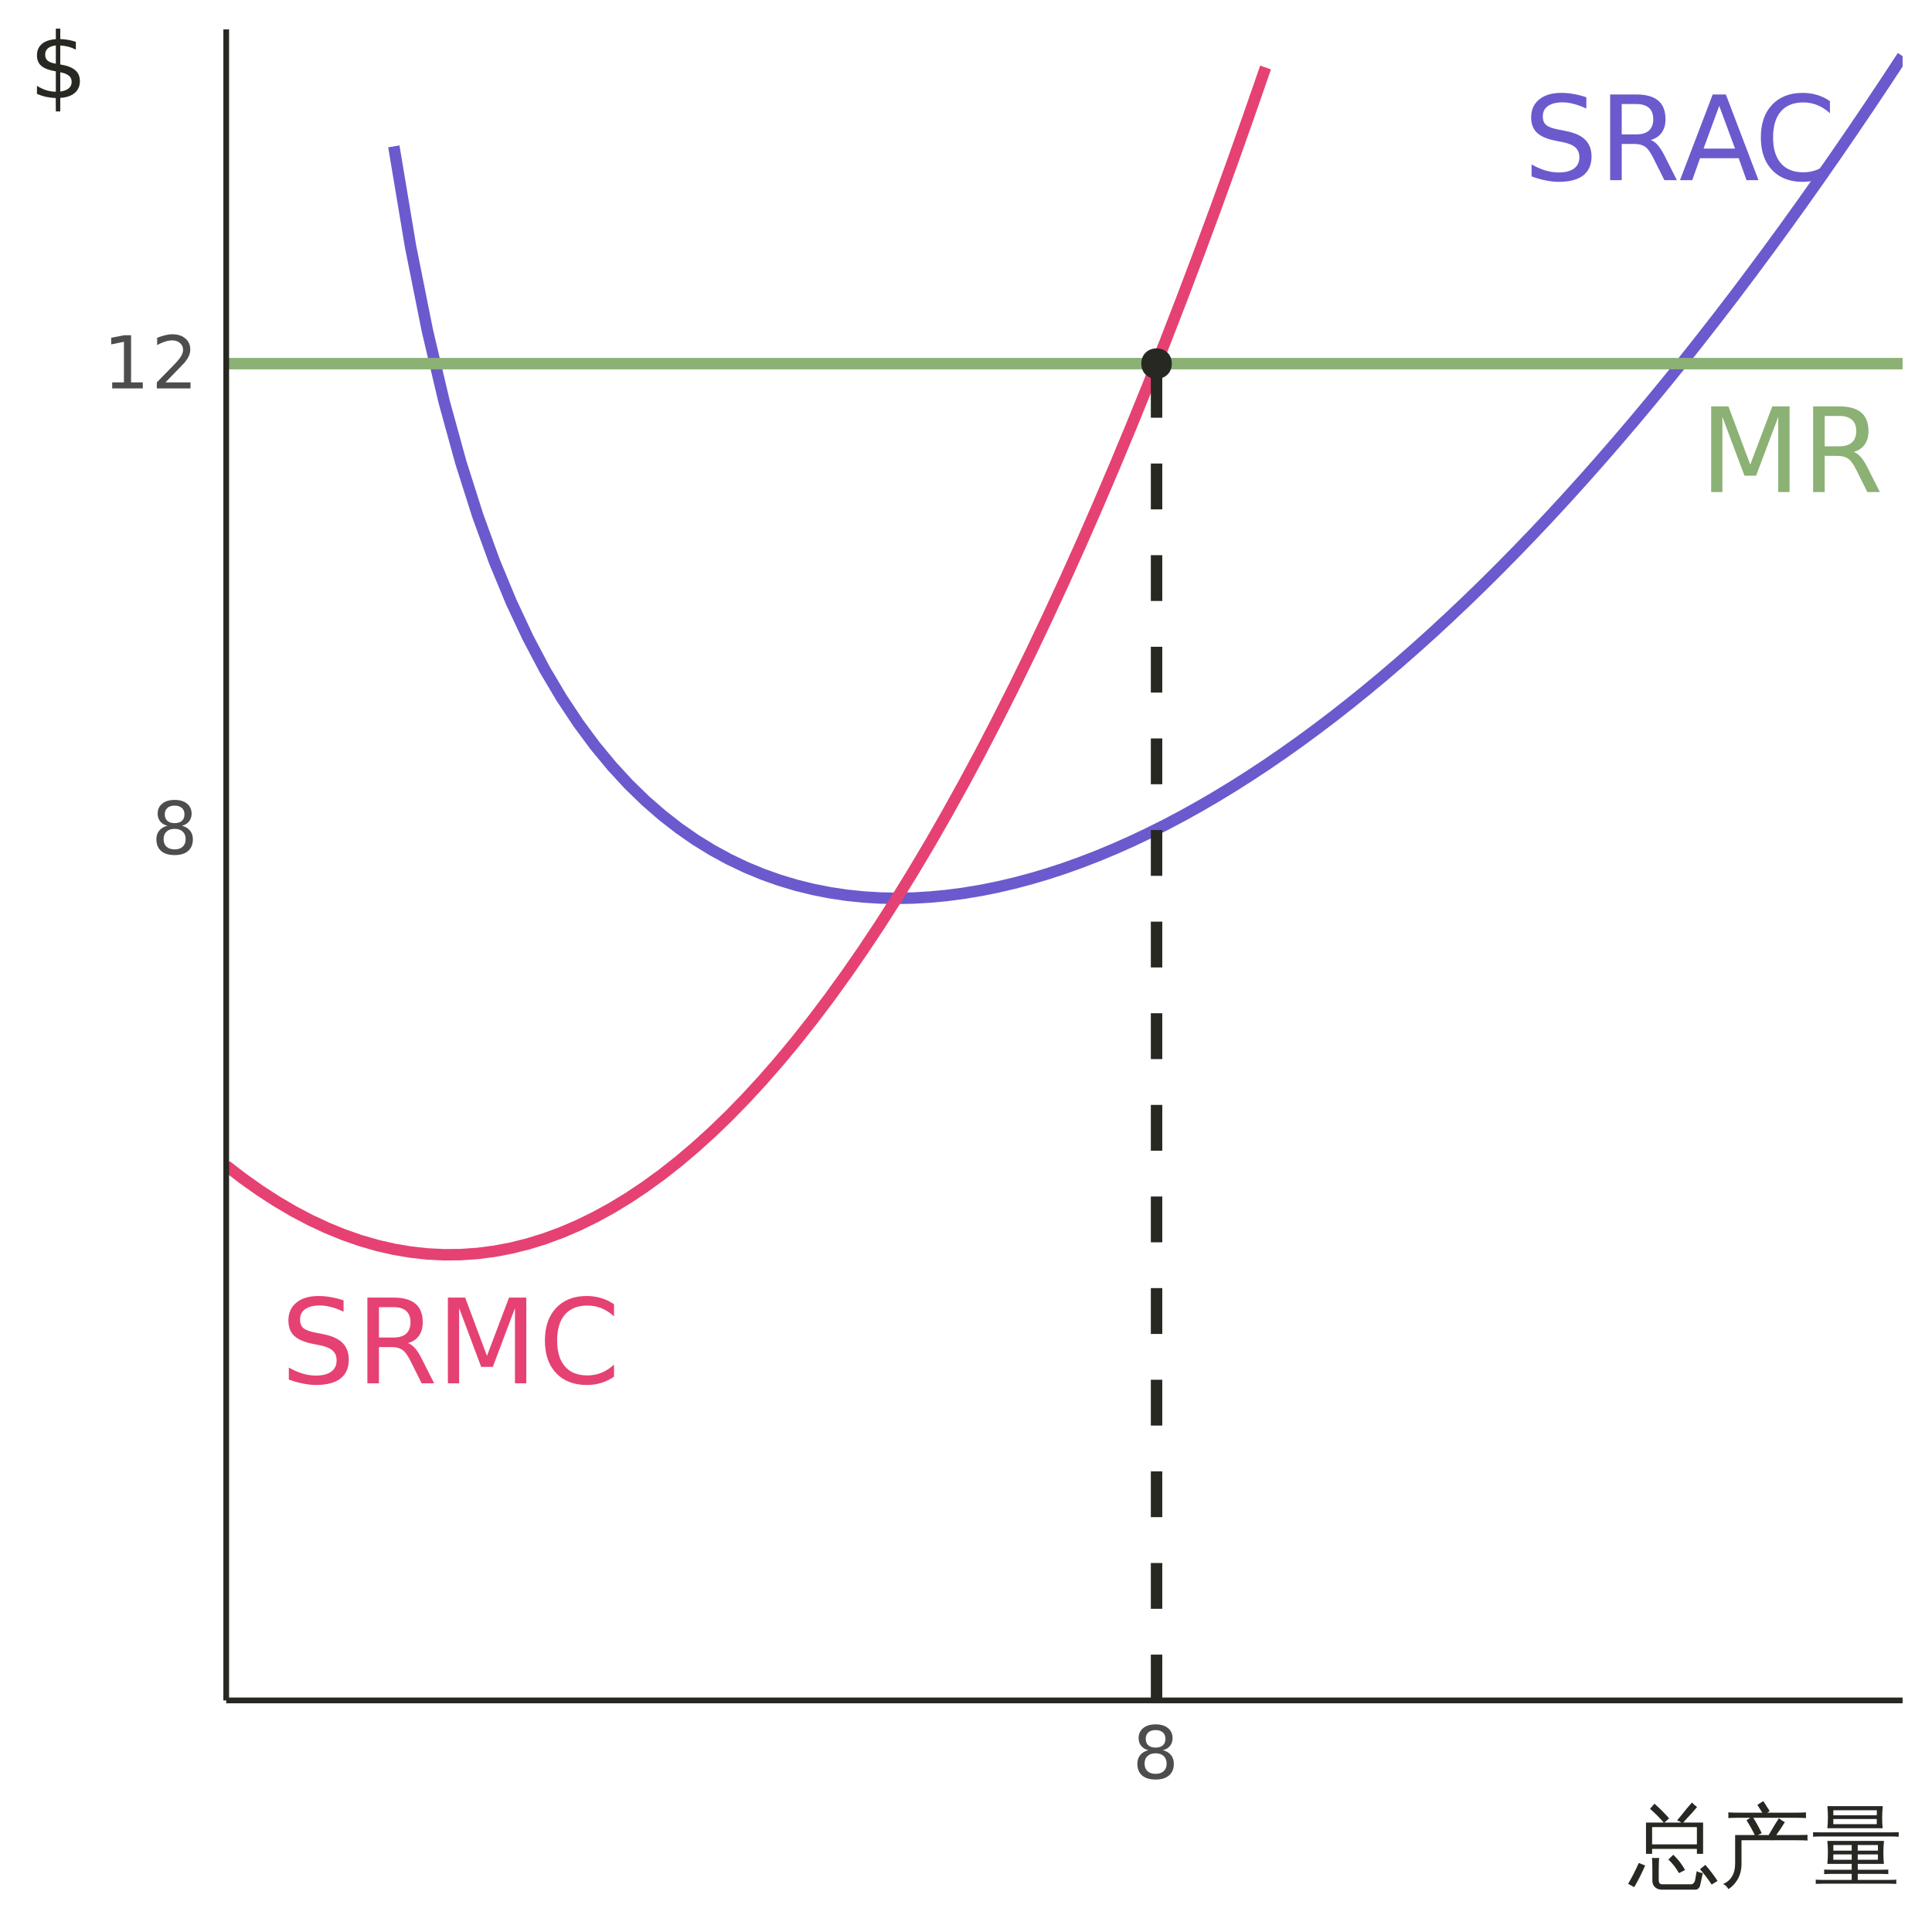
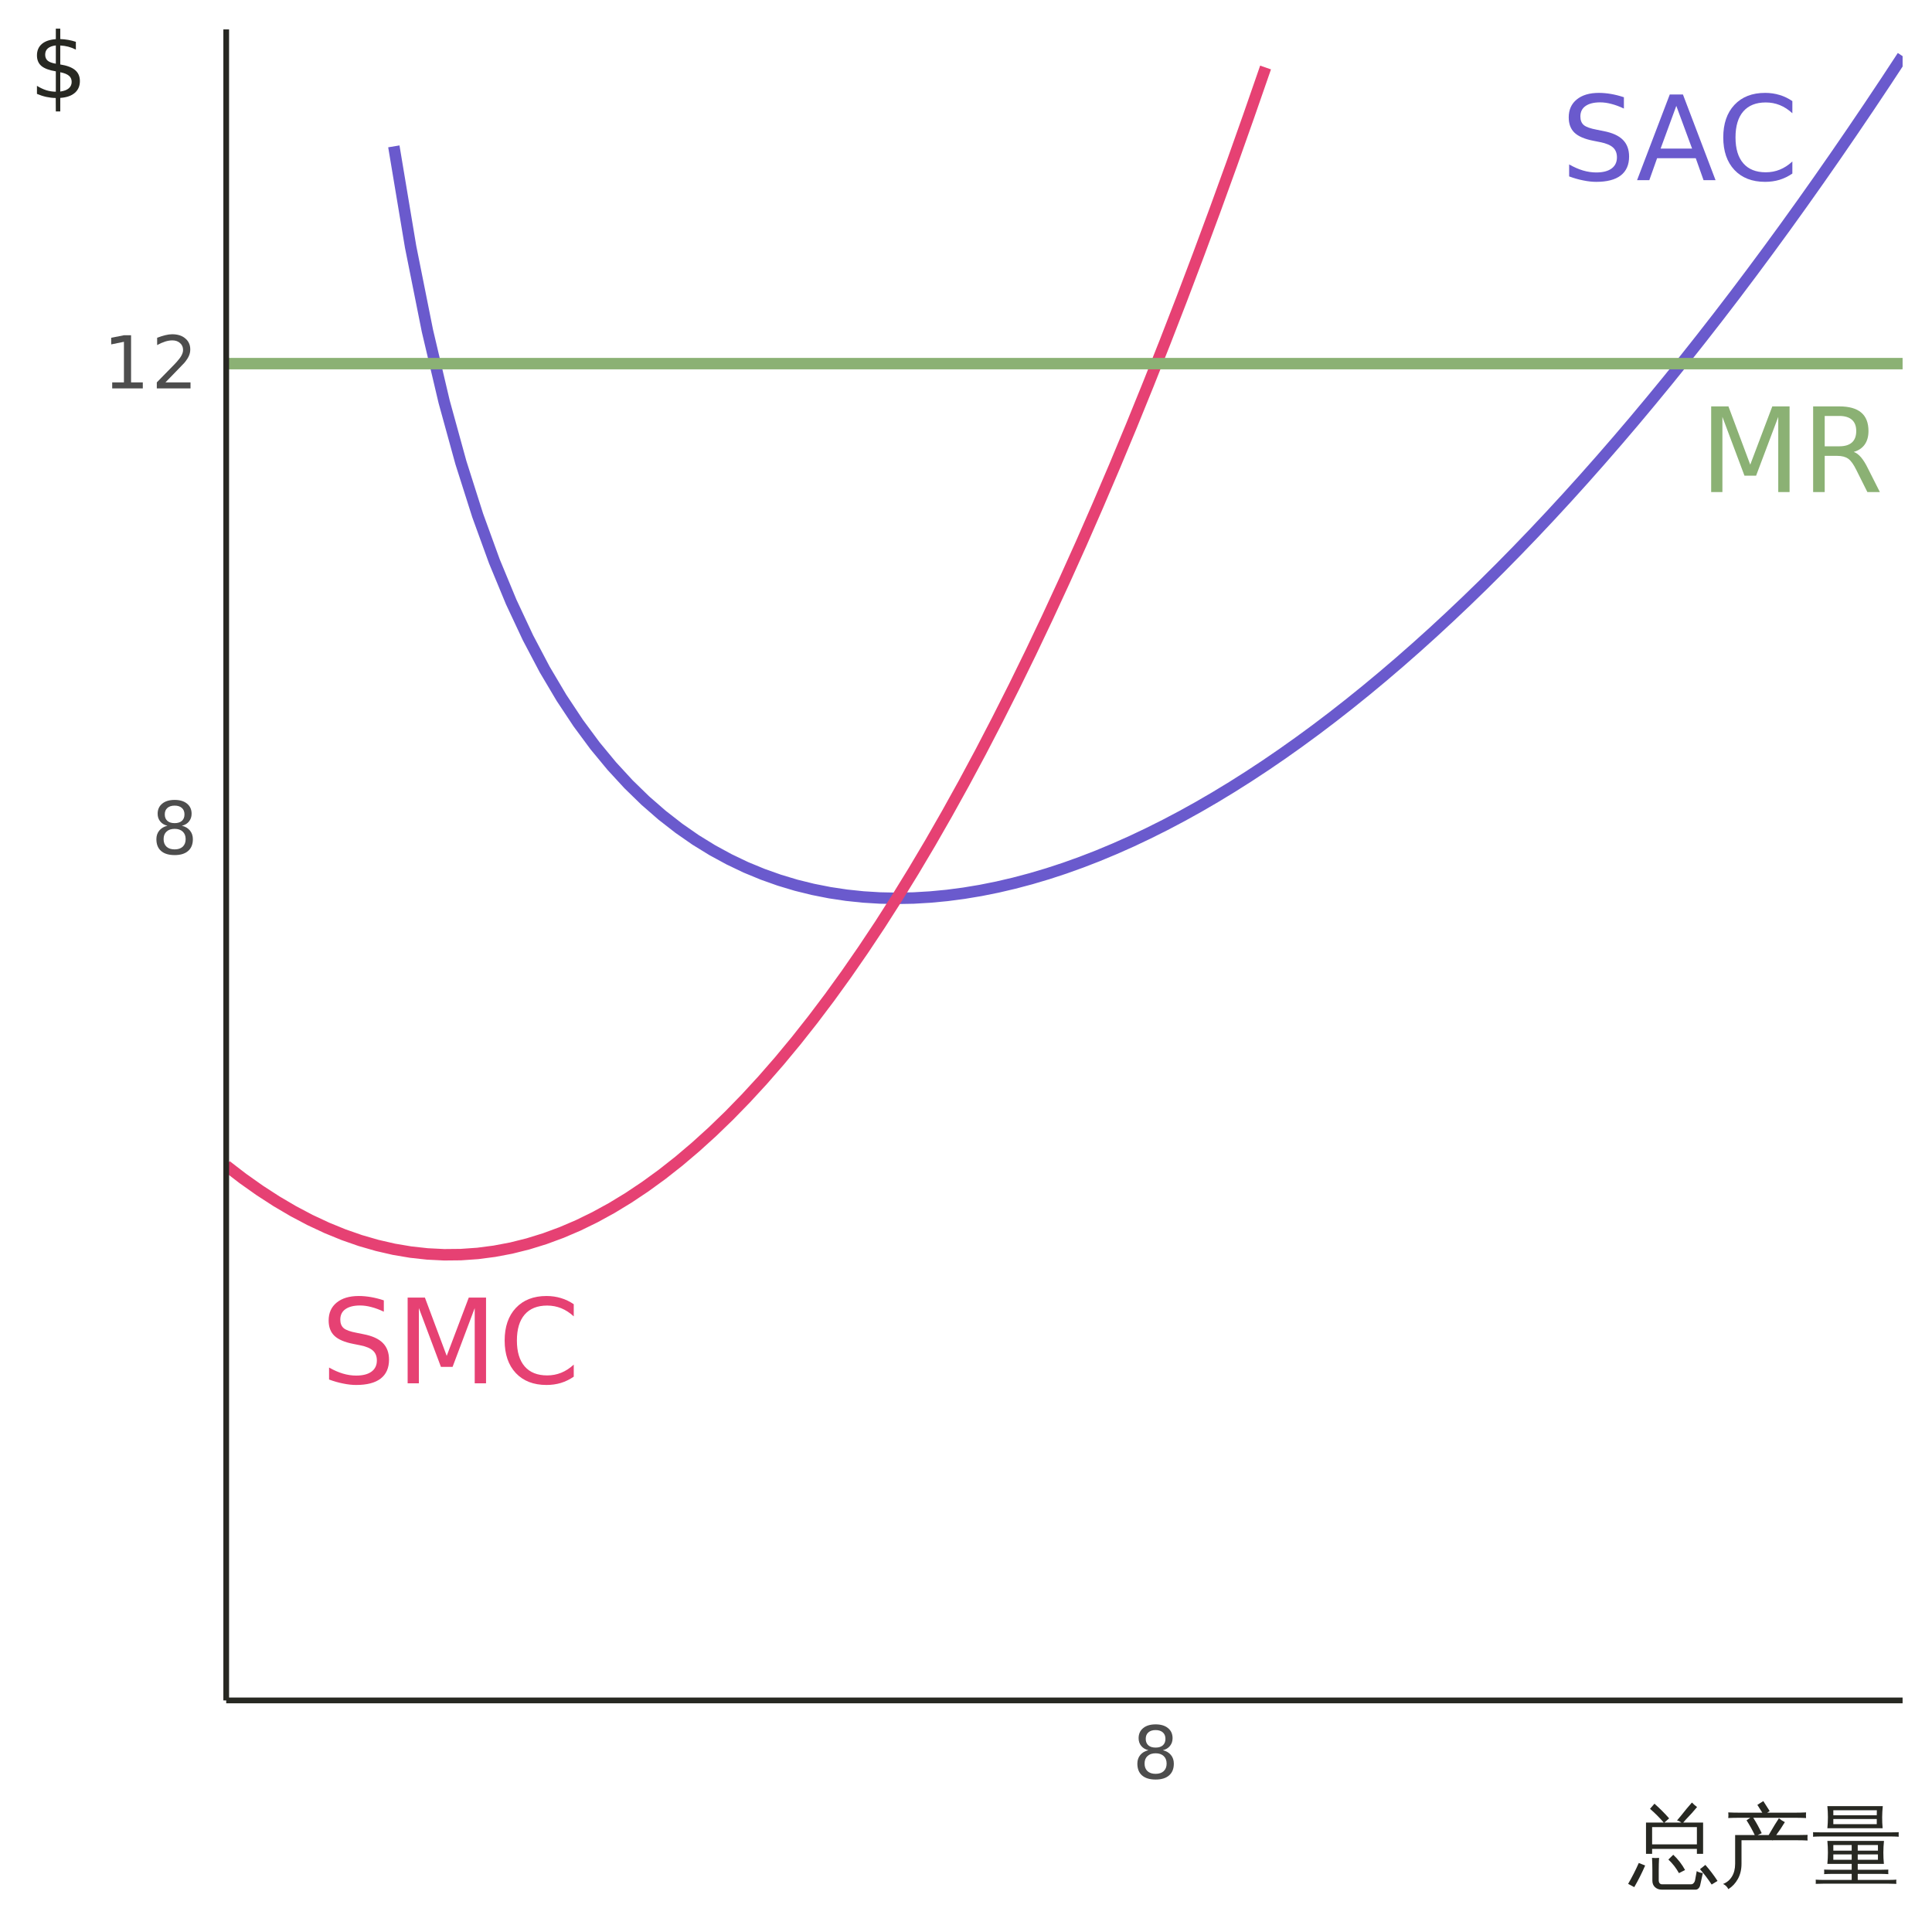
<svg xmlns="http://www.w3.org/2000/svg" xmlns:xlink="http://www.w3.org/1999/xlink" width="360" height="360" viewBox="0 0 360 360">
  <defs>
    <g>
      <g id="glyph-0-0">
        <path d="M 1.094 3.875 L 1.094 -15.453 L 12.047 -15.453 L 12.047 3.875 Z M 2.328 2.656 L 10.828 2.656 L 10.828 -14.219 L 2.328 -14.219 Z M 2.328 2.656 " />
      </g>
      <g id="glyph-0-1">
        <path d="M 11.719 -15.453 L 11.719 -13.344 C 10.906 -13.727 10.133 -14.016 9.406 -14.203 C 8.676 -14.398 7.973 -14.5 7.297 -14.5 C 6.117 -14.5 5.207 -14.27 4.562 -13.812 C 3.926 -13.363 3.609 -12.719 3.609 -11.875 C 3.609 -11.164 3.82 -10.629 4.25 -10.266 C 4.676 -9.91 5.477 -9.625 6.656 -9.406 L 7.969 -9.141 C 9.582 -8.828 10.77 -8.285 11.531 -7.516 C 12.301 -6.742 12.688 -5.707 12.688 -4.406 C 12.688 -2.852 12.164 -1.676 11.125 -0.875 C 10.094 -0.082 8.57 0.312 6.562 0.312 C 5.812 0.312 5.008 0.223 4.156 0.047 C 3.301 -0.117 2.422 -0.367 1.516 -0.703 L 1.516 -2.938 C 2.391 -2.438 3.242 -2.062 4.078 -1.812 C 4.922 -1.562 5.75 -1.438 6.562 -1.438 C 7.801 -1.438 8.754 -1.68 9.422 -2.172 C 10.086 -2.66 10.422 -3.352 10.422 -4.25 C 10.422 -5.031 10.18 -5.641 9.703 -6.078 C 9.223 -6.523 8.438 -6.859 7.344 -7.078 L 6.016 -7.344 C 4.41 -7.656 3.242 -8.156 2.516 -8.844 C 1.797 -9.531 1.438 -10.484 1.438 -11.703 C 1.438 -13.109 1.93 -14.219 2.922 -15.031 C 3.922 -15.852 5.297 -16.266 7.047 -16.266 C 7.797 -16.266 8.555 -16.195 9.328 -16.062 C 10.109 -15.926 10.906 -15.723 11.719 -15.453 Z M 11.719 -15.453 " />
      </g>
      <g id="glyph-0-2">
-         <path d="M 9.719 -7.484 C 10.188 -7.328 10.641 -6.992 11.078 -6.484 C 11.516 -5.973 11.953 -5.266 12.391 -4.359 L 14.594 0 L 12.266 0 L 10.219 -4.094 C 9.695 -5.164 9.188 -5.875 8.688 -6.219 C 8.195 -6.57 7.52 -6.75 6.656 -6.75 L 4.312 -6.75 L 4.312 0 L 2.156 0 L 2.156 -15.969 L 7.031 -15.969 C 8.852 -15.969 10.211 -15.586 11.109 -14.828 C 12.016 -14.066 12.469 -12.914 12.469 -11.375 C 12.469 -10.363 12.234 -9.523 11.766 -8.859 C 11.297 -8.203 10.613 -7.742 9.719 -7.484 Z M 4.312 -14.188 L 4.312 -8.531 L 7.031 -8.531 C 8.07 -8.531 8.859 -8.77 9.391 -9.25 C 9.922 -9.727 10.188 -10.438 10.188 -11.375 C 10.188 -12.301 9.922 -13 9.391 -13.469 C 8.859 -13.945 8.07 -14.188 7.031 -14.188 Z M 4.312 -14.188 " />
+         <path d="M 2.156 -15.969 L 5.375 -15.969 L 9.438 -5.109 L 13.547 -15.969 L 16.766 -15.969 L 16.766 0 L 14.656 0 L 14.656 -14.016 L 10.531 -3.062 L 8.359 -3.062 L 4.25 -14.016 L 4.25 0 L 2.156 0 Z M 2.156 -15.969 " />
      </g>
      <g id="glyph-0-3">
-         <path d="M 2.156 -15.969 L 5.375 -15.969 L 9.438 -5.109 L 13.547 -15.969 L 16.766 -15.969 L 16.766 0 L 14.656 0 L 14.656 -14.016 L 10.531 -3.062 L 8.359 -3.062 L 4.25 -14.016 L 4.25 0 L 2.156 0 Z M 2.156 -15.969 " />
+         <path d="M 14.109 -14.734 L 14.109 -12.469 C 13.379 -13.145 12.602 -13.648 11.781 -13.984 C 10.957 -14.316 10.082 -14.484 9.156 -14.484 C 7.332 -14.484 5.938 -13.926 4.969 -12.812 C 4 -11.695 3.516 -10.082 3.516 -7.969 C 3.516 -5.863 4 -4.254 4.969 -3.141 C 5.938 -2.023 7.332 -1.469 9.156 -1.469 C 10.082 -1.469 10.957 -1.633 11.781 -1.969 C 12.602 -2.301 13.379 -2.805 14.109 -3.484 L 14.109 -1.234 C 13.348 -0.711 12.547 -0.32 11.703 -0.062 C 10.859 0.188 9.969 0.312 9.031 0.312 C 6.613 0.312 4.707 -0.426 3.312 -1.906 C 1.926 -3.383 1.234 -5.406 1.234 -7.969 C 1.234 -10.531 1.926 -12.551 3.312 -14.031 C 4.707 -15.52 6.613 -16.266 9.031 -16.266 C 9.988 -16.266 10.891 -16.133 11.734 -15.875 C 12.578 -15.625 13.367 -15.242 14.109 -14.734 Z M 14.109 -14.734 " />
      </g>
      <g id="glyph-0-4">
-         <path d="M 14.109 -14.734 L 14.109 -12.469 C 13.379 -13.145 12.602 -13.648 11.781 -13.984 C 10.957 -14.316 10.082 -14.484 9.156 -14.484 C 7.332 -14.484 5.938 -13.926 4.969 -12.812 C 4 -11.695 3.516 -10.082 3.516 -7.969 C 3.516 -5.863 4 -4.254 4.969 -3.141 C 5.938 -2.023 7.332 -1.469 9.156 -1.469 C 10.082 -1.469 10.957 -1.633 11.781 -1.969 C 12.602 -2.301 13.379 -2.805 14.109 -3.484 L 14.109 -1.234 C 13.348 -0.711 12.547 -0.32 11.703 -0.062 C 10.859 0.188 9.969 0.312 9.031 0.312 C 6.613 0.312 4.707 -0.426 3.312 -1.906 C 1.926 -3.383 1.234 -5.406 1.234 -7.969 C 1.234 -10.531 1.926 -12.551 3.312 -14.031 C 4.707 -15.52 6.613 -16.266 9.031 -16.266 C 9.988 -16.266 10.891 -16.133 11.734 -15.875 C 12.578 -15.625 13.367 -15.242 14.109 -14.734 Z M 14.109 -14.734 " />
+         <path d="M 7.484 -13.844 L 4.562 -5.891 L 10.422 -5.891 Z M 6.266 -15.969 L 8.719 -15.969 L 14.797 0 L 12.562 0 L 11.109 -4.094 L 3.906 -4.094 L 2.453 0 L 0.172 0 Z M 6.266 -15.969 " />
      </g>
      <g id="glyph-0-5">
-         <path d="M 7.484 -13.844 L 4.562 -5.891 L 10.422 -5.891 Z M 6.266 -15.969 L 8.719 -15.969 L 14.797 0 L 12.562 0 L 11.109 -4.094 L 3.906 -4.094 L 2.453 0 L 0.172 0 Z M 6.266 -15.969 " />
+         <path d="M 9.719 -7.484 C 10.188 -7.328 10.641 -6.992 11.078 -6.484 C 11.516 -5.973 11.953 -5.266 12.391 -4.359 L 14.594 0 L 12.266 0 L 10.219 -4.094 C 9.695 -5.164 9.188 -5.875 8.688 -6.219 C 8.195 -6.57 7.52 -6.75 6.656 -6.75 L 4.312 -6.75 L 4.312 0 L 2.156 0 L 2.156 -15.969 L 7.031 -15.969 C 8.852 -15.969 10.211 -15.586 11.109 -14.828 C 12.016 -14.066 12.469 -12.914 12.469 -11.375 C 12.469 -10.363 12.234 -9.523 11.766 -8.859 C 11.297 -8.203 10.613 -7.742 9.719 -7.484 Z M 4.312 -14.188 L 4.312 -8.531 L 7.031 -8.531 C 8.07 -8.531 8.859 -8.77 9.391 -9.25 C 9.922 -9.727 10.188 -10.438 10.188 -11.375 C 10.188 -12.301 9.922 -13 9.391 -13.469 C 8.859 -13.945 8.07 -14.188 7.031 -14.188 Z M 4.312 -14.188 " />
      </g>
      <g id="glyph-1-0">
        <path d="M 0.672 2.406 L 0.672 -9.578 L 7.469 -9.578 L 7.469 2.406 Z M 1.438 1.641 L 6.719 1.641 L 6.719 -8.828 L 1.438 -8.828 Z M 1.438 1.641 " />
      </g>
      <g id="glyph-1-1">
        <path d="M 4.328 -4.703 C 3.68 -4.703 3.176 -4.531 2.812 -4.188 C 2.445 -3.852 2.266 -3.383 2.266 -2.781 C 2.266 -2.188 2.445 -1.719 2.812 -1.375 C 3.176 -1.039 3.68 -0.875 4.328 -0.875 C 4.961 -0.875 5.461 -1.039 5.828 -1.375 C 6.191 -1.719 6.375 -2.188 6.375 -2.781 C 6.375 -3.383 6.191 -3.852 5.828 -4.188 C 5.461 -4.531 4.961 -4.703 4.328 -4.703 Z M 2.984 -5.281 C 2.41 -5.414 1.961 -5.68 1.641 -6.078 C 1.316 -6.473 1.156 -6.953 1.156 -7.516 C 1.156 -8.305 1.438 -8.93 2 -9.391 C 2.562 -9.859 3.336 -10.094 4.328 -10.094 C 5.305 -10.094 6.078 -9.859 6.641 -9.391 C 7.203 -8.93 7.484 -8.305 7.484 -7.516 C 7.484 -6.953 7.32 -6.473 7 -6.078 C 6.688 -5.68 6.242 -5.414 5.672 -5.281 C 6.316 -5.125 6.816 -4.828 7.172 -4.391 C 7.535 -3.953 7.719 -3.414 7.719 -2.781 C 7.719 -1.82 7.422 -1.086 6.828 -0.578 C 6.242 -0.066 5.41 0.188 4.328 0.188 C 3.234 0.188 2.391 -0.066 1.797 -0.578 C 1.211 -1.086 0.922 -1.82 0.922 -2.781 C 0.922 -3.414 1.102 -3.953 1.469 -4.391 C 1.832 -4.828 2.336 -5.125 2.984 -5.281 Z M 2.484 -7.391 C 2.484 -6.879 2.645 -6.477 2.969 -6.188 C 3.289 -5.906 3.742 -5.766 4.328 -5.766 C 4.898 -5.766 5.348 -5.906 5.672 -6.188 C 5.992 -6.477 6.156 -6.879 6.156 -7.391 C 6.156 -7.91 5.992 -8.312 5.672 -8.594 C 5.348 -8.883 4.898 -9.031 4.328 -9.031 C 3.742 -9.031 3.289 -8.883 2.969 -8.594 C 2.645 -8.312 2.484 -7.91 2.484 -7.391 Z M 2.484 -7.391 " />
      </g>
      <g id="glyph-1-2">
        <path d="M 1.688 -1.125 L 3.875 -1.125 L 3.875 -8.688 L 1.5 -8.203 L 1.5 -9.438 L 3.859 -9.906 L 5.203 -9.906 L 5.203 -1.125 L 7.391 -1.125 L 7.391 0 L 1.688 0 Z M 1.688 -1.125 " />
      </g>
      <g id="glyph-1-3">
        <path d="M 2.609 -1.125 L 7.281 -1.125 L 7.281 0 L 1 0 L 1 -1.125 C 1.508 -1.656 2.203 -2.363 3.078 -3.25 C 3.953 -4.133 4.504 -4.707 4.734 -4.969 C 5.16 -5.445 5.457 -5.852 5.625 -6.188 C 5.801 -6.52 5.891 -6.848 5.891 -7.172 C 5.891 -7.703 5.703 -8.129 5.328 -8.453 C 4.961 -8.785 4.484 -8.953 3.891 -8.953 C 3.473 -8.953 3.031 -8.879 2.562 -8.734 C 2.094 -8.586 1.594 -8.367 1.062 -8.078 L 1.062 -9.438 C 1.602 -9.645 2.109 -9.805 2.578 -9.922 C 3.047 -10.035 3.473 -10.094 3.859 -10.094 C 4.891 -10.094 5.707 -9.832 6.312 -9.312 C 6.926 -8.801 7.234 -8.117 7.234 -7.266 C 7.234 -6.859 7.156 -6.473 7 -6.109 C 6.852 -5.742 6.578 -5.312 6.172 -4.812 C 6.055 -4.688 5.703 -4.316 5.109 -3.703 C 4.523 -3.086 3.691 -2.227 2.609 -1.125 Z M 2.609 -1.125 " />
      </g>
      <g id="glyph-2-0">
        <path d="M 0.562 0 L 0.562 -11.328 L 5.078 -11.328 L 5.078 0 Z M 1.125 -0.562 L 4.516 -0.562 L 4.516 -10.766 L 1.125 -10.766 Z M 1.125 -0.562 " />
      </g>
      <g id="glyph-2-1">
        <path d="M 4.328 -4.453 L 3.188 -4.453 L 3.188 -10.281 L 6.5 -10.281 C 5.707 -11.195 4.852 -12.051 3.938 -12.844 L 4.766 -13.797 C 5.734 -12.941 6.645 -12.031 7.5 -11.062 L 6.609 -10.281 L 9.766 -10.281 C 9.523 -10.477 9.258 -10.609 8.969 -10.672 L 9.75 -11.609 C 10.414 -12.441 10.758 -12.867 10.781 -12.891 L 11.75 -14.016 C 12.039 -13.703 12.359 -13.422 12.703 -13.172 L 11.734 -12.047 L 10.625 -10.859 L 10.125 -10.281 L 13.828 -10.281 L 13.828 -4.453 L 12.672 -4.453 L 12.672 -5.375 L 4.328 -5.375 Z M 12.672 -9.438 L 4.328 -9.438 L 4.328 -6.219 L 12.672 -6.219 Z M 15.422 1.266 C 14.754 0.254 14.031 -0.695 13.25 -1.594 L 14.25 -2.391 C 15.07 -1.461 15.828 -0.469 16.516 0.594 Z M 9.328 -0.859 C 8.797 -1.816 8.141 -2.66 7.359 -3.391 L 8.266 -4.281 C 9.141 -3.469 9.875 -2.52 10.469 -1.438 Z M 12.641 -1.234 C 12.953 -1.035 13.332 -0.914 13.781 -0.875 L 13.297 1.328 C 13.254 1.578 13.156 1.785 13 1.953 C 12.844 2.129 12.656 2.219 12.438 2.219 L 6.125 2.219 C 5.625 2.219 5.207 2.066 4.875 1.766 C 4.539 1.461 4.375 1.055 4.375 0.547 L 4.375 -1.391 C 4.375 -2.172 4.352 -2.941 4.312 -3.703 C 4.75 -3.66 5.188 -3.66 5.625 -3.703 C 5.582 -2.941 5.562 -2.172 5.562 -1.391 L 5.562 0.547 C 5.562 0.723 5.613 0.879 5.719 1.016 C 5.832 1.148 5.973 1.219 6.141 1.219 L 11.594 1.219 C 11.781 1.219 11.938 1.145 12.062 1 C 12.195 0.863 12.285 0.691 12.328 0.484 Z M -0.141 1.141 C 0.586 -0.109 1.25 -1.406 1.844 -2.75 L 3.031 -2.281 C 2.426 -0.883 1.75 0.457 1 1.75 Z M -0.141 1.141 " />
      </g>
      <g id="glyph-2-2">
        <path d="M 2.797 -2.609 L 2.797 -7.953 L 6.453 -7.953 C 6.004 -8.898 5.492 -9.816 4.922 -10.703 L 5.625 -11.172 L 3.453 -11.172 C 2.805 -11.172 2.16 -11.156 1.516 -11.125 C 1.555 -11.477 1.555 -11.828 1.516 -12.172 C 2.16 -12.141 2.805 -12.125 3.453 -12.125 L 7.859 -12.125 L 6.938 -13.578 L 8.047 -14.281 L 9.234 -12.422 L 8.766 -12.125 L 14.094 -12.125 C 14.738 -12.125 15.379 -12.141 16.016 -12.172 C 15.984 -11.828 15.984 -11.477 16.016 -11.125 C 15.379 -11.156 14.738 -11.172 14.094 -11.172 L 6.172 -11.172 C 6.766 -10.242 7.289 -9.285 7.75 -8.297 L 6.984 -7.953 L 9.047 -7.953 L 10.156 -9.828 L 10.953 -11.078 C 11.297 -10.797 11.664 -10.555 12.062 -10.359 C 11.812 -9.941 11.547 -9.523 11.266 -9.109 L 10.453 -7.953 L 14.359 -7.953 C 15.016 -7.953 15.66 -7.961 16.297 -7.984 C 16.266 -7.641 16.266 -7.289 16.297 -6.938 C 15.66 -6.969 15.016 -6.984 14.359 -6.984 L 9.844 -6.984 L 9.797 -6.922 C 9.773 -6.941 9.75 -6.961 9.719 -6.984 L 3.984 -6.984 L 3.984 -2.609 C 3.984 -1.523 3.758 -0.582 3.312 0.219 C 2.863 1.031 2.27 1.664 1.531 2.125 C 1.32 1.688 0.992 1.363 0.547 1.156 C 1.242 0.895 1.789 0.441 2.188 -0.203 C 2.594 -0.848 2.797 -1.648 2.797 -2.609 Z M 2.797 -2.609 " />
      </g>
      <g id="glyph-2-3">
        <path d="M 15.844 0.359 C 15.801 0.617 15.801 0.879 15.844 1.141 C 15.363 1.117 14.883 1.109 14.406 1.109 L 2.219 1.109 C 1.75 1.109 1.281 1.117 0.812 1.141 C 0.832 0.879 0.832 0.617 0.812 0.359 C 1.281 0.391 1.75 0.406 2.219 0.406 L 7.516 0.406 L 7.516 -0.719 L 3.938 -0.719 C 3.414 -0.719 2.895 -0.703 2.375 -0.672 C 2.406 -0.953 2.406 -1.234 2.375 -1.516 C 2.895 -1.492 3.414 -1.484 3.938 -1.484 L 7.516 -1.484 L 7.516 -2.578 L 2.984 -2.578 C 3.117 -4.004 3.117 -5.43 2.984 -6.859 L 13.531 -6.859 C 13.383 -5.43 13.379 -4.004 13.516 -2.578 L 8.641 -2.578 L 8.641 -1.484 L 12.797 -1.484 C 13.316 -1.484 13.832 -1.492 14.344 -1.516 C 14.32 -1.234 14.32 -0.953 14.344 -0.672 C 13.832 -0.703 13.316 -0.719 12.797 -0.719 L 8.641 -0.719 L 8.641 0.406 L 14.406 0.406 C 14.883 0.406 15.363 0.391 15.844 0.359 Z M 16.281 -8.484 C 16.258 -8.203 16.258 -7.922 16.281 -7.641 C 15.77 -7.672 15.258 -7.688 14.75 -7.688 L 1.859 -7.688 C 1.336 -7.688 0.82 -7.672 0.312 -7.641 C 0.332 -7.922 0.332 -8.203 0.312 -8.484 C 0.832 -8.461 1.348 -8.453 1.859 -8.453 L 14.75 -8.453 C 15.25 -8.453 15.758 -8.461 16.281 -8.484 Z M 2.984 -9.219 C 3.117 -10.602 3.117 -11.977 2.984 -13.344 L 13.312 -13.344 C 13.164 -11.977 13.156 -10.602 13.281 -9.219 Z M 8.641 -5.047 L 12.406 -5.047 L 12.406 -6.094 L 8.641 -6.094 Z M 7.516 -5.047 L 7.516 -6.094 L 4.094 -6.094 L 4.094 -5.047 Z M 8.641 -4.344 L 8.641 -3.344 L 12.406 -3.344 L 12.406 -4.344 Z M 7.516 -4.344 L 4.094 -4.344 L 4.094 -3.344 L 7.516 -3.344 Z M 4.094 -12.578 L 4.094 -11.641 L 12.188 -11.641 L 12.203 -12.578 Z M 4.094 -10.938 L 4.094 -9.984 L 12.188 -9.984 L 12.188 -10.938 Z M 4.094 -10.938 " />
      </g>
      <g id="glyph-3-0">
        <path d="M 0.844 3 L 0.844 -11.984 L 9.344 -11.984 L 9.344 3 Z M 1.797 2.062 L 8.406 2.062 L 8.406 -11.031 L 1.797 -11.031 Z M 1.797 2.062 " />
      </g>
      <g id="glyph-3-1">
        <path d="M 5.75 2.5 L 4.922 2.5 L 4.906 0 C 4.32 -0.008 3.738 -0.078 3.156 -0.203 C 2.582 -0.328 2 -0.516 1.406 -0.766 L 1.406 -2.266 C 1.977 -1.91 2.551 -1.641 3.125 -1.453 C 3.707 -1.273 4.305 -1.18 4.922 -1.172 L 4.922 -4.969 C 3.691 -5.164 2.797 -5.5 2.234 -5.969 C 1.68 -6.445 1.406 -7.102 1.406 -7.938 C 1.406 -8.832 1.707 -9.539 2.312 -10.062 C 2.914 -10.582 3.785 -10.883 4.922 -10.969 L 4.922 -12.922 L 5.75 -12.922 L 5.75 -10.984 C 6.258 -10.961 6.754 -10.91 7.234 -10.828 C 7.711 -10.742 8.188 -10.625 8.656 -10.469 L 8.656 -9.016 C 8.188 -9.254 7.711 -9.438 7.234 -9.562 C 6.754 -9.688 6.258 -9.758 5.75 -9.781 L 5.75 -6.25 C 7 -6.051 7.922 -5.703 8.516 -5.203 C 9.109 -4.703 9.406 -4.02 9.406 -3.156 C 9.406 -2.227 9.086 -1.492 8.453 -0.953 C 7.828 -0.41 6.926 -0.098 5.75 -0.016 Z M 4.922 -6.391 L 4.922 -9.797 C 4.273 -9.723 3.781 -9.539 3.438 -9.25 C 3.102 -8.957 2.938 -8.566 2.938 -8.078 C 2.938 -7.598 3.094 -7.223 3.406 -6.953 C 3.719 -6.691 4.223 -6.504 4.922 -6.391 Z M 5.75 -4.797 L 5.75 -1.203 C 6.445 -1.297 6.973 -1.492 7.328 -1.797 C 7.691 -2.109 7.875 -2.508 7.875 -3 C 7.875 -3.488 7.703 -3.875 7.359 -4.156 C 7.016 -4.445 6.477 -4.66 5.75 -4.797 Z M 5.75 -4.797 " />
      </g>
    </g>
    <clipPath id="clip-0">
      <path clip-rule="nonzero" d="M 72 9 L 354.523 9 L 354.523 169 L 72 169 Z M 72 9 " />
    </clipPath>
    <clipPath id="clip-1">
      <path clip-rule="nonzero" d="M 42.152 11 L 237 11 L 237 235 L 42.152 235 Z M 42.152 11 " />
    </clipPath>
    <clipPath id="clip-2">
      <path clip-rule="nonzero" d="M 42.152 66 L 354.523 66 L 354.523 69 L 42.152 69 Z M 42.152 66 " />
    </clipPath>
-     <clipPath id="clip-3">
-       <path clip-rule="nonzero" d="M 214 66 L 217 66 L 217 316.852 L 214 316.852 Z M 214 66 " />
-     </clipPath>
  </defs>
  <rect x="-36" y="-36" width="432" height="432" fill="rgb(100%, 100%, 100%)" fill-opacity="1" />
  <g clip-path="url(#clip-0)">
    <path fill="none" stroke-width="2.134" stroke-linecap="butt" stroke-linejoin="round" stroke="rgb(41.569%, 35.294%, 80.392%)" stroke-opacity="1" stroke-miterlimit="10" d="M 73.387 27.273 L 76.512 45.984 L 79.637 61.609 L 82.758 74.852 L 85.883 86.203 L 89.008 96.035 L 92.129 104.621 L 95.254 112.164 L 98.379 118.832 L 101.5 124.754 L 104.625 130.027 L 107.75 134.742 L 110.871 138.961 L 113.996 142.742 L 117.121 146.137 L 120.242 149.176 L 123.367 151.898 L 126.492 154.332 L 129.613 156.504 L 132.738 158.426 L 135.863 160.125 L 138.984 161.617 L 142.109 162.906 L 145.234 164.016 L 148.355 164.953 L 151.48 165.723 L 154.605 166.34 L 157.727 166.809 L 160.852 167.137 L 163.977 167.328 L 167.098 167.391 L 170.223 167.332 L 173.348 167.148 L 176.469 166.852 L 179.594 166.441 L 182.719 165.922 L 185.84 165.297 L 188.965 164.566 L 192.09 163.738 L 195.211 162.812 L 198.336 161.789 L 201.461 160.668 L 204.582 159.461 L 207.707 158.156 L 210.832 156.77 L 213.953 155.289 L 217.078 153.727 L 220.203 152.078 L 223.324 150.348 L 226.449 148.531 L 229.574 146.633 L 232.695 144.656 L 235.82 142.598 L 238.945 140.461 L 242.066 138.246 L 245.191 135.957 L 248.316 133.586 L 251.438 131.141 L 254.562 128.621 L 257.688 126.023 L 260.809 123.355 L 263.934 120.609 L 267.059 117.793 L 270.18 114.902 L 273.305 111.941 L 276.43 108.906 L 279.551 105.801 L 282.676 102.621 L 285.801 99.371 L 288.922 96.055 L 292.047 92.664 L 295.172 89.203 L 298.293 85.672 L 301.418 82.074 L 304.543 78.406 L 307.664 74.668 L 310.789 70.863 L 313.914 66.988 L 317.035 63.043 L 320.16 59.031 L 323.285 54.953 L 326.406 50.805 L 329.531 46.59 L 332.656 42.309 L 335.777 37.961 L 338.902 33.543 L 342.027 29.059 L 345.148 24.512 L 348.273 19.895 L 351.398 15.211 L 354.52 10.461 " />
  </g>
  <g clip-path="url(#clip-1)">
    <path fill="none" stroke-width="2.134" stroke-linecap="butt" stroke-linejoin="round" stroke="rgb(90.196%, 25.49%, 45.098%)" stroke-opacity="1" stroke-miterlimit="10" d="M 42.152 217.211 L 45.273 219.609 L 48.398 221.82 L 51.523 223.844 L 54.645 225.68 L 57.77 227.332 L 60.895 228.793 L 64.016 230.07 L 67.141 231.16 L 70.266 232.062 L 73.387 232.781 L 76.512 233.309 L 79.637 233.652 L 82.758 233.809 L 85.883 233.777 L 89.008 233.559 L 92.129 233.152 L 95.254 232.562 L 98.379 231.781 L 101.5 230.816 L 104.625 229.664 L 107.75 228.328 L 110.871 226.801 L 113.996 225.09 L 117.121 223.188 L 120.242 221.102 L 123.367 218.832 L 126.492 216.371 L 129.613 213.723 L 132.738 210.891 L 135.863 207.871 L 138.984 204.664 L 142.109 201.27 L 145.234 197.688 L 148.355 193.922 L 151.48 189.965 L 154.605 185.824 L 157.727 181.496 L 160.852 176.98 L 163.977 172.281 L 167.098 167.391 L 170.223 162.316 L 173.348 157.055 L 176.469 151.605 L 179.594 145.969 L 182.719 140.148 L 185.84 134.137 L 188.965 127.941 L 192.09 121.559 L 195.211 114.988 L 198.336 108.23 L 201.461 101.289 L 204.582 94.156 L 207.707 86.84 L 210.832 79.336 L 213.953 71.645 L 217.078 63.77 L 220.203 55.703 L 223.324 47.453 L 226.449 39.016 L 229.574 30.391 L 232.695 21.578 L 235.82 12.578 " />
  </g>
  <g fill="rgb(90.196%, 25.49%, 45.098%)" fill-opacity="1">
-     <use xlink:href="#glyph-0-1" x="52.301" y="257.757" />
-     <use xlink:href="#glyph-0-2" x="66.301" y="257.757" />
-     <use xlink:href="#glyph-0-3" x="81.301" y="257.757" />
-     <use xlink:href="#glyph-0-4" x="100.301" y="257.757" />
+     <use xlink:href="#glyph-0-1" x="59.801" y="257.757" />
+     <use xlink:href="#glyph-0-2" x="73.801" y="257.757" />
+     <use xlink:href="#glyph-0-3" x="92.801" y="257.757" />
  </g>
  <g fill="rgb(41.569%, 35.294%, 80.392%)" fill-opacity="1">
-     <use xlink:href="#glyph-0-1" x="283.871" y="33.573" />
-     <use xlink:href="#glyph-0-2" x="297.871" y="33.573" />
-     <use xlink:href="#glyph-0-5" x="312.871" y="33.573" />
-     <use xlink:href="#glyph-0-4" x="326.871" y="33.573" />
+     <use xlink:href="#glyph-0-1" x="290.871" y="33.573" />
+     <use xlink:href="#glyph-0-4" x="304.871" y="33.573" />
+     <use xlink:href="#glyph-0-3" x="319.871" y="33.573" />
  </g>
  <g clip-path="url(#clip-2)">
    <path fill="none" stroke-width="2.134" stroke-linecap="butt" stroke-linejoin="round" stroke="rgb(54.51%, 69.412%, 45.49%)" stroke-opacity="1" stroke-miterlimit="10" d="M 42.152 67.754 L 354.52 67.754 " />
  </g>
  <g fill="rgb(54.51%, 69.412%, 45.49%)" fill-opacity="1">
-     <use xlink:href="#glyph-0-3" x="316.695" y="91.694" />
-     <use xlink:href="#glyph-0-2" x="335.695" y="91.694" />
-   </g>
-   <path fill-rule="nonzero" fill="rgb(15.294%, 15.686%, 13.333%)" fill-opacity="1" stroke-width="0.709" stroke-linecap="round" stroke-linejoin="round" stroke="rgb(15.294%, 15.686%, 13.333%)" stroke-opacity="1" stroke-miterlimit="10" d="M 217.996 67.754 C 217.996 71.07 213.02 71.07 213.02 67.754 C 213.02 64.438 217.996 64.438 217.996 67.754 " />
-   <g clip-path="url(#clip-3)">
-     <path fill="none" stroke-width="2.134" stroke-linecap="butt" stroke-linejoin="round" stroke="rgb(15.294%, 15.686%, 13.333%)" stroke-opacity="1" stroke-dasharray="8.536 8.536" stroke-miterlimit="10" d="M 215.508 316.848 L 215.508 67.754 " />
+     <use xlink:href="#glyph-0-2" x="316.695" y="91.694" />
+     <use xlink:href="#glyph-0-5" x="335.695" y="91.694" />
  </g>
  <path fill="none" stroke-width="1.067" stroke-linecap="butt" stroke-linejoin="round" stroke="rgb(15.294%, 15.686%, 13.333%)" stroke-opacity="1" stroke-miterlimit="10" d="M 42.152 316.848 L 42.152 5.48 " />
  <g fill="rgb(30.196%, 30.196%, 30.196%)" fill-opacity="1">
    <use xlink:href="#glyph-1-1" x="28.219" y="159.146" />
  </g>
  <g fill="rgb(30.196%, 30.196%, 30.196%)" fill-opacity="1">
    <use xlink:href="#glyph-1-2" x="19.219" y="72.377" />
    <use xlink:href="#glyph-1-3" x="28.219" y="72.377" />
  </g>
  <path fill="none" stroke-width="1.067" stroke-linecap="butt" stroke-linejoin="round" stroke="rgb(15.294%, 15.686%, 13.333%)" stroke-opacity="1" stroke-miterlimit="10" d="M 42.152 316.848 L 354.52 316.848 " />
  <g fill="rgb(30.196%, 30.196%, 30.196%)" fill-opacity="1">
    <use xlink:href="#glyph-1-1" x="211.008" y="331.404" />
  </g>
  <g fill="rgb(15.294%, 15.686%, 13.333%)" fill-opacity="1">
    <use xlink:href="#glyph-2-1" x="303.52" y="349.889" />
    <use xlink:href="#glyph-2-2" x="320.52" y="349.889" />
    <use xlink:href="#glyph-2-3" x="337.52" y="349.889" />
  </g>
  <g fill="rgb(15.294%, 15.686%, 13.333%)" fill-opacity="1">
    <use xlink:href="#glyph-3-1" x="5.48" y="18.261" />
  </g>
</svg>
